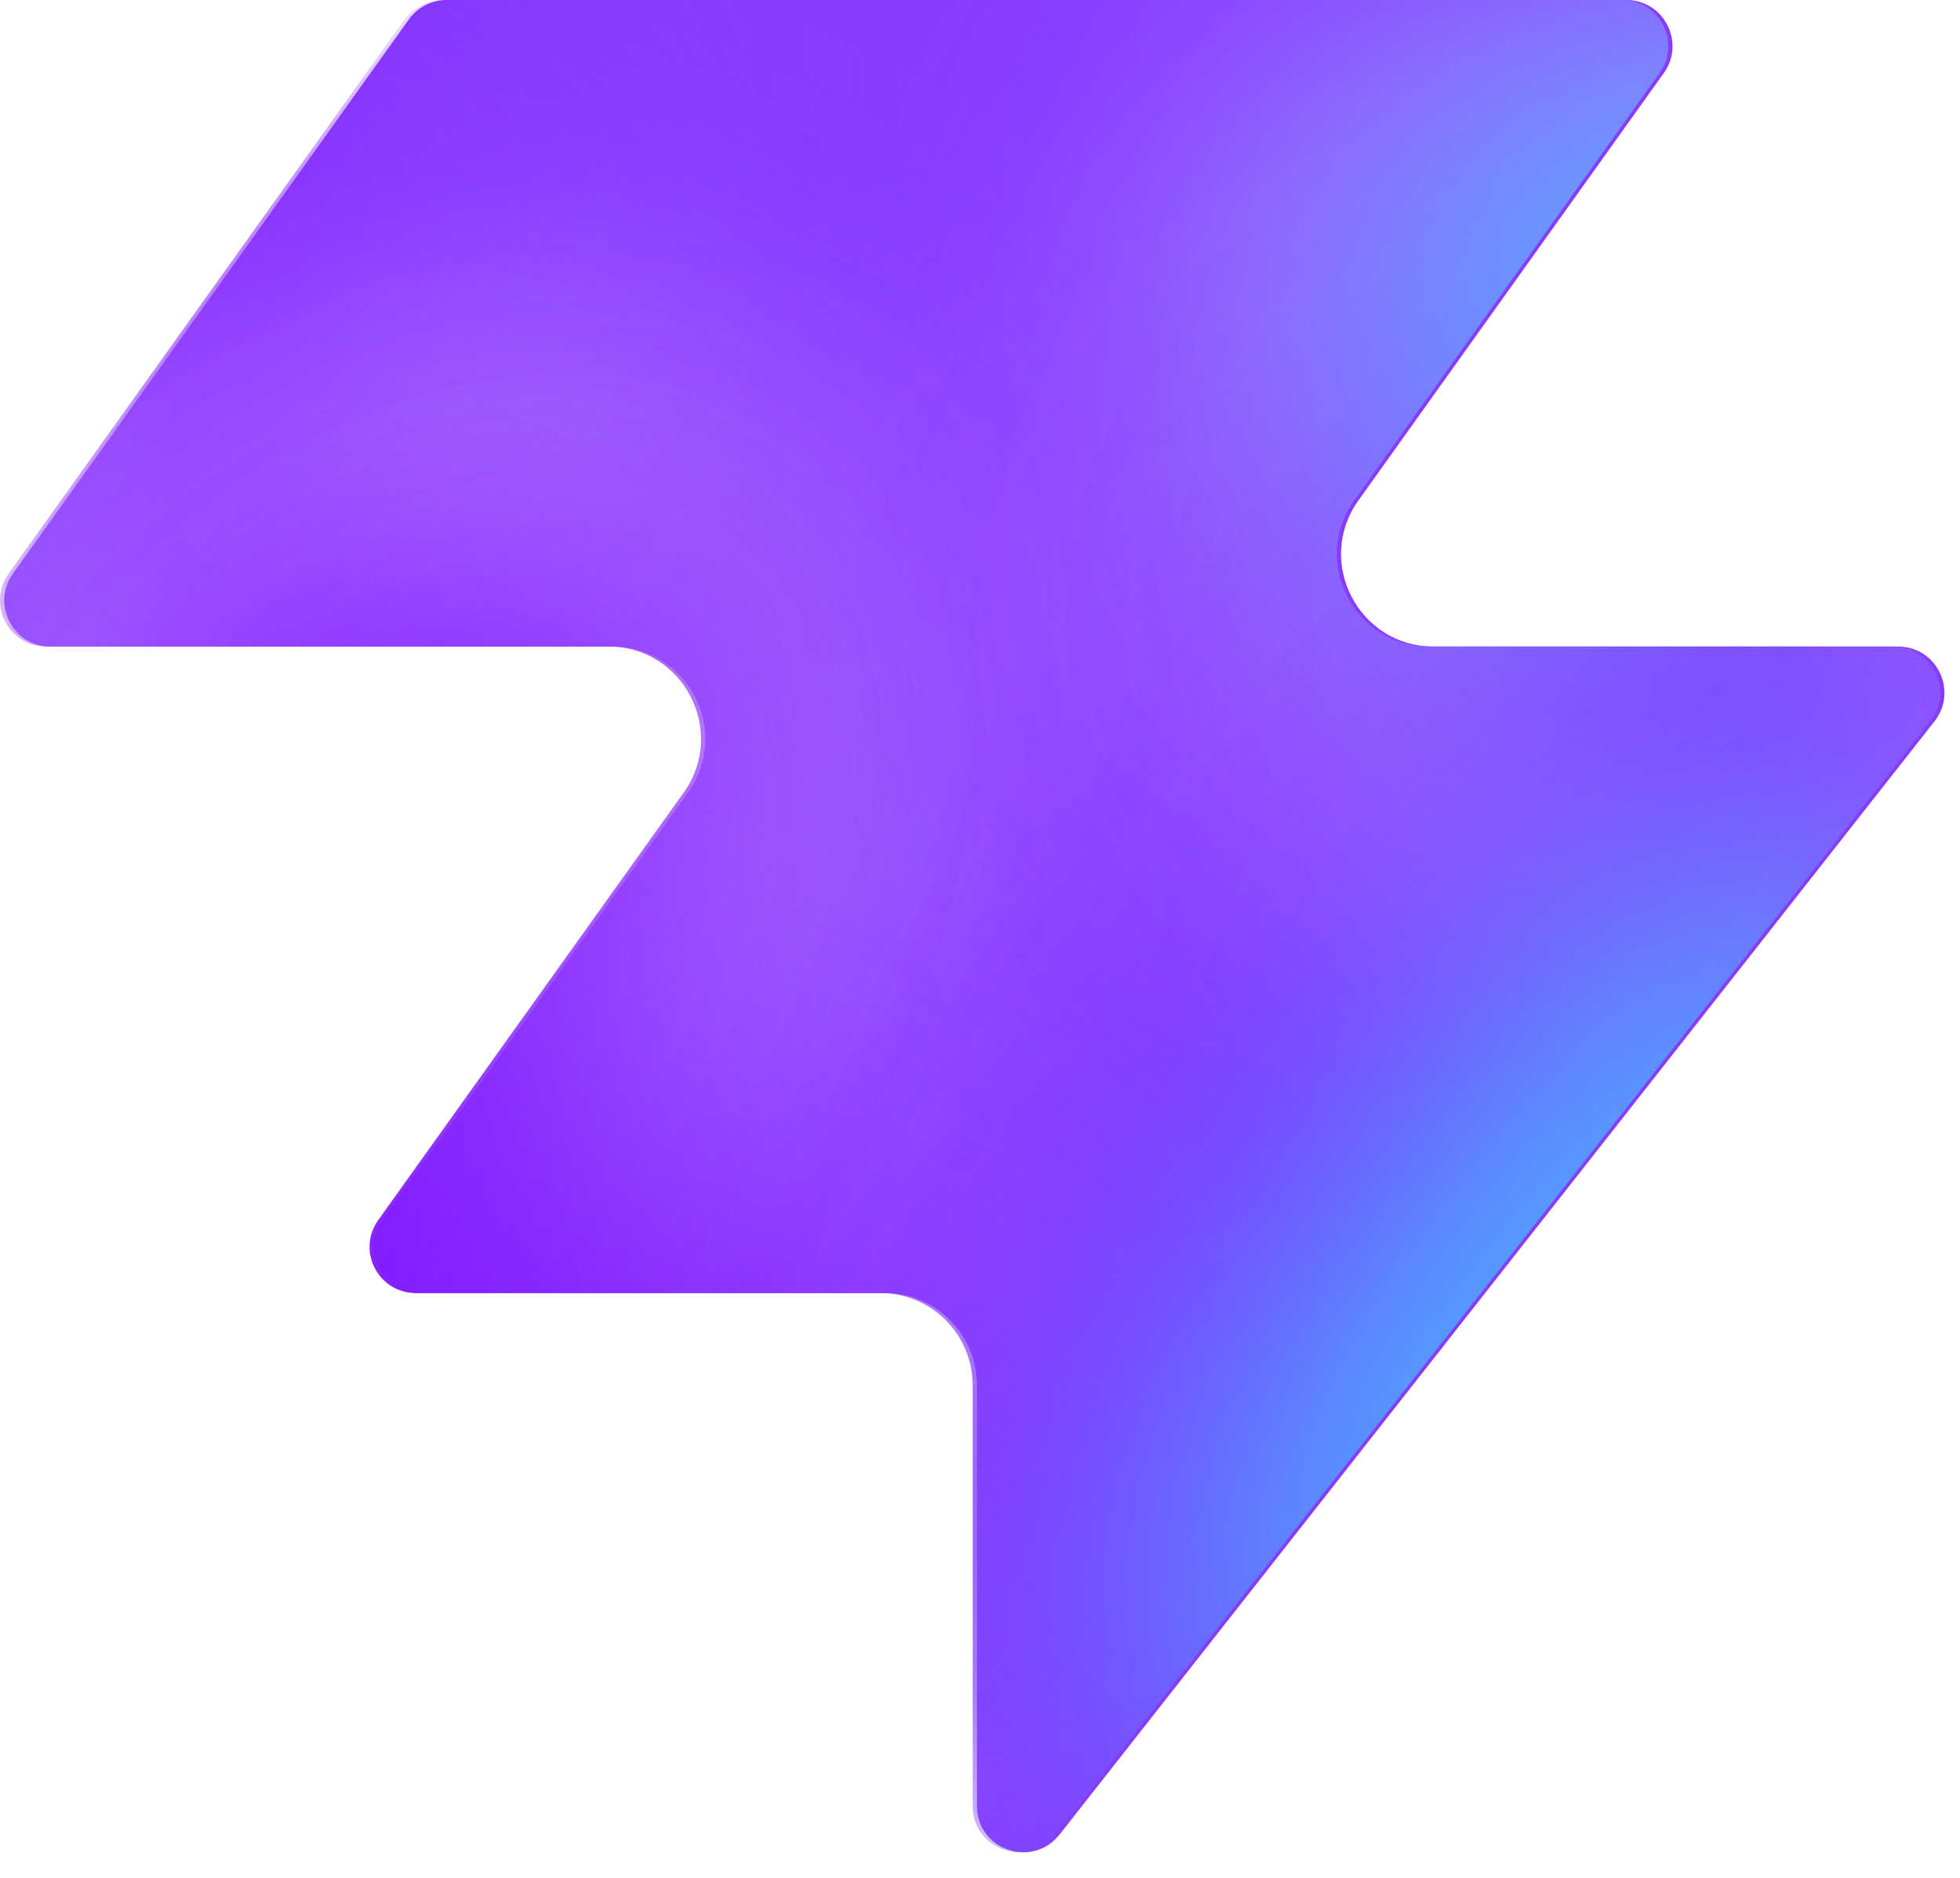
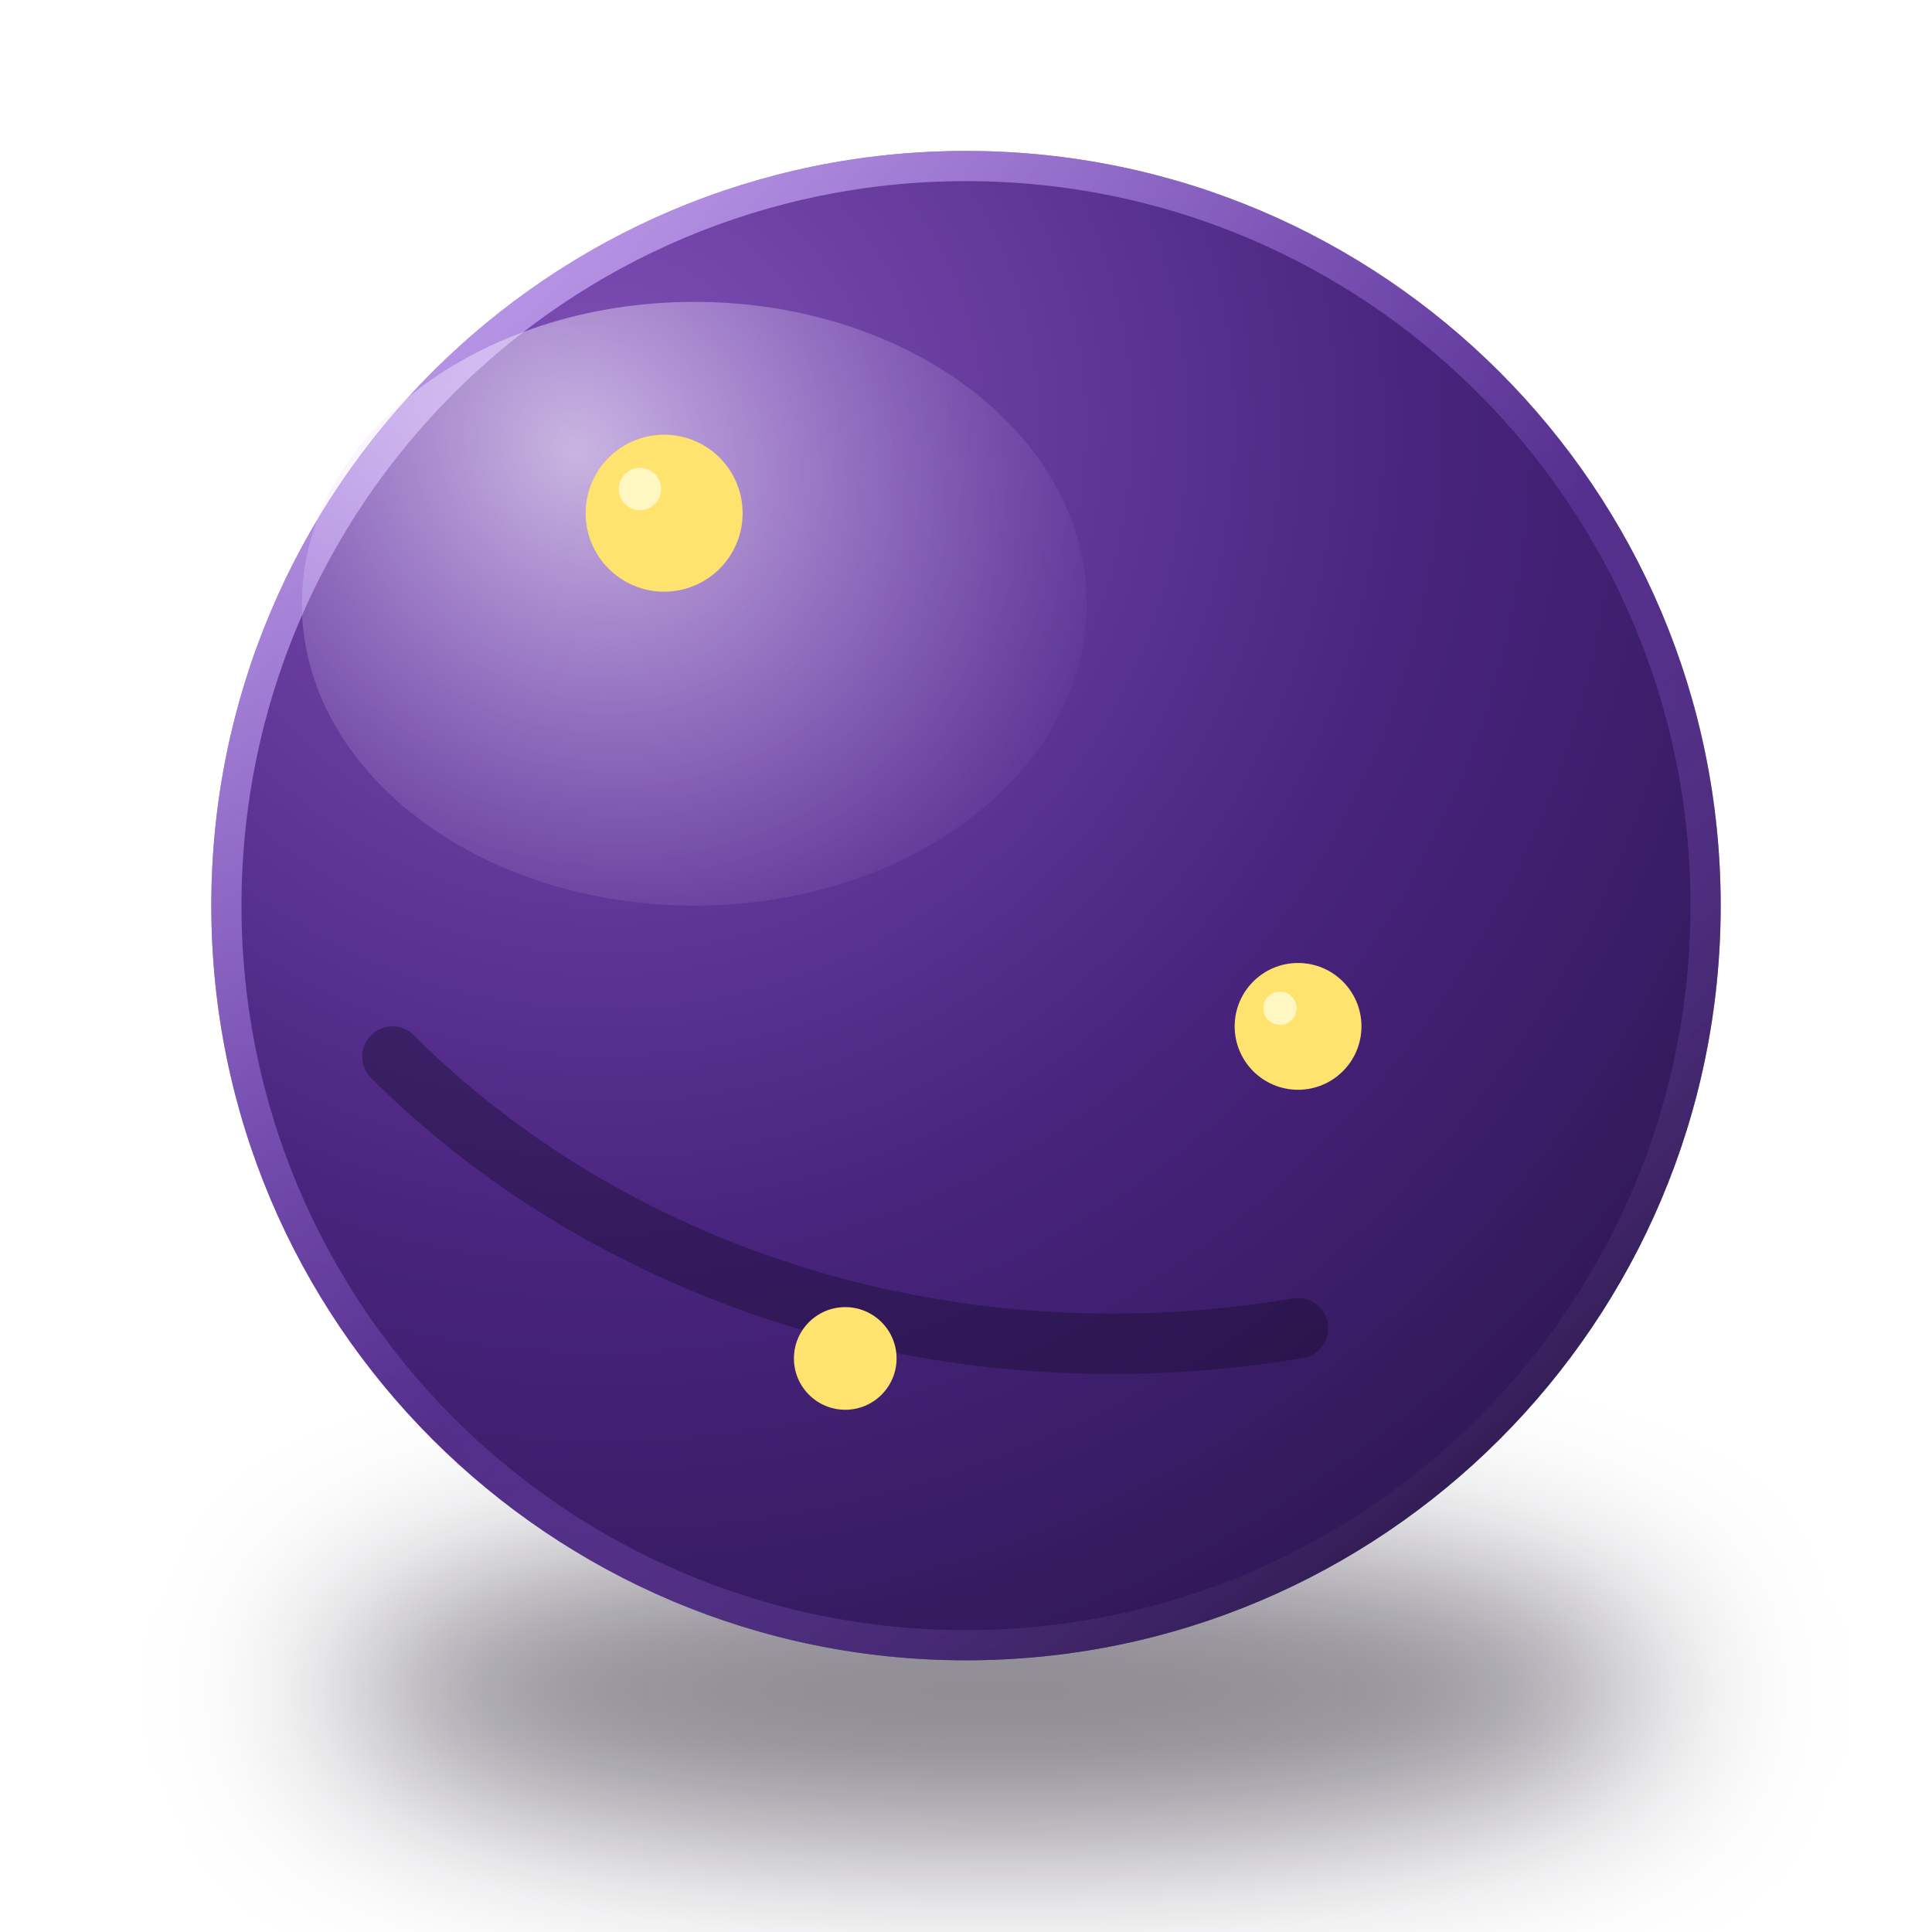
- <svg xmlns="http://www.w3.org/2000/svg" width="48" height="46" fill="none" viewBox="0 0 48 46">
-   <path fill="#863bff" d="M25.946 44.938c-.664.845-2.021.375-2.021-.698V33.937a2.26 2.26 0 0 0-2.262-2.262H10.287c-.92 0-1.456-1.04-.92-1.788l7.48-10.471c1.07-1.497 0-3.578-1.842-3.578H1.237c-.92 0-1.456-1.04-.92-1.788L10.013.474c.214-.297.556-.474.92-.474h28.894c.92 0 1.456 1.04.92 1.788l-7.48 10.471c-1.07 1.498 0 3.579 1.842 3.579h11.377c.943 0 1.473 1.088.89 1.83L25.947 44.94z" style="fill:#863bff;fill:color(display-p3 .525 .23 1);fill-opacity:1" />
-   <mask id="a" width="48" height="46" x="0" y="0" maskUnits="userSpaceOnUse" style="mask-type:alpha">
-     <path fill="#000" d="M25.842 44.938c-.664.844-2.021.375-2.021-.698V33.937a2.26 2.26 0 0 0-2.262-2.262H10.183c-.92 0-1.456-1.04-.92-1.788l7.48-10.471c1.07-1.498 0-3.579-1.842-3.579H1.133c-.92 0-1.456-1.04-.92-1.787L9.91.473c.214-.297.556-.474.92-.474h28.894c.92 0 1.456 1.04.92 1.788l-7.48 10.471c-1.07 1.498 0 3.578 1.842 3.578h11.377c.943 0 1.473 1.088.89 1.832L25.843 44.94z" style="fill:#000;fill-opacity:1" />
-   </mask>
-   <g mask="url(#a)">
-     <g filter="url(#b)">
-       <ellipse cx="5.508" cy="14.704" fill="#ede6ff" rx="5.508" ry="14.704" style="fill:#ede6ff;fill:color(display-p3 .927 .903 1);fill-opacity:1" transform="matrix(.00324 1 1 -.00324 -4.47 31.516)" />
-     </g>
-     <g filter="url(#c)">
-       <ellipse cx="10.399" cy="29.851" fill="#ede6ff" rx="10.399" ry="29.851" style="fill:#ede6ff;fill:color(display-p3 .927 .903 1);fill-opacity:1" transform="matrix(.00324 1 1 -.00324 -39.328 7.883)" />
-     </g>
-     <g filter="url(#d)">
-       <ellipse cx="5.508" cy="30.487" fill="#7e14ff" rx="5.508" ry="30.487" style="fill:#7e14ff;fill:color(display-p3 .492 .077 1);fill-opacity:1" transform="rotate(89.814 -25.913 -14.639)scale(1 -1)" />
-     </g>
-     <g filter="url(#e)">
-       <ellipse cx="5.508" cy="30.599" fill="#7e14ff" rx="5.508" ry="30.599" style="fill:#7e14ff;fill:color(display-p3 .492 .077 1);fill-opacity:1" transform="rotate(89.814 -32.644 -3.334)scale(1 -1)" />
-     </g>
-     <g filter="url(#f)">
-       <ellipse cx="5.508" cy="30.599" fill="#7e14ff" rx="5.508" ry="30.599" style="fill:#7e14ff;fill:color(display-p3 .492 .077 1);fill-opacity:1" transform="matrix(.00324 1 1 -.00324 -34.34 30.47)" />
-     </g>
-     <g filter="url(#g)">
-       <ellipse cx="14.072" cy="22.078" fill="#ede6ff" rx="14.072" ry="22.078" style="fill:#ede6ff;fill:color(display-p3 .927 .903 1);fill-opacity:1" transform="rotate(93.35 24.506 48.493)scale(-1 1)" />
-     </g>
-     <g filter="url(#h)">
-       <ellipse cx="3.47" cy="21.501" fill="#7e14ff" rx="3.47" ry="21.501" style="fill:#7e14ff;fill:color(display-p3 .492 .077 1);fill-opacity:1" transform="rotate(89.009 28.708 47.59)scale(-1 1)" />
-     </g>
-     <g filter="url(#i)">
-       <ellipse cx="3.47" cy="21.501" fill="#7e14ff" rx="3.47" ry="21.501" style="fill:#7e14ff;fill:color(display-p3 .492 .077 1);fill-opacity:1" transform="rotate(89.009 28.708 47.59)scale(-1 1)" />
-     </g>
-     <g filter="url(#j)">
-       <ellipse cx=".387" cy="8.972" fill="#7e14ff" rx="4.407" ry="29.108" style="fill:#7e14ff;fill:color(display-p3 .492 .077 1);fill-opacity:1" transform="rotate(39.51 .387 8.972)" />
-     </g>
-     <g filter="url(#k)">
-       <ellipse cx="47.523" cy="-6.092" fill="#7e14ff" rx="4.407" ry="29.108" style="fill:#7e14ff;fill:color(display-p3 .492 .077 1);fill-opacity:1" transform="rotate(37.892 47.523 -6.092)" />
-     </g>
-     <g filter="url(#l)">
-       <ellipse cx="41.412" cy="6.333" fill="#47bfff" rx="5.971" ry="9.665" style="fill:#47bfff;fill:color(display-p3 .28 .748 1);fill-opacity:1" transform="rotate(37.892 41.412 6.333)" />
-     </g>
-     <g filter="url(#m)">
-       <ellipse cx="-1.879" cy="38.332" fill="#7e14ff" rx="4.407" ry="29.108" style="fill:#7e14ff;fill:color(display-p3 .492 .077 1);fill-opacity:1" transform="rotate(37.892 -1.88 38.332)" />
-     </g>
-     <g filter="url(#n)">
-       <ellipse cx="-1.879" cy="38.332" fill="#7e14ff" rx="4.407" ry="29.108" style="fill:#7e14ff;fill:color(display-p3 .492 .077 1);fill-opacity:1" transform="rotate(37.892 -1.88 38.332)" />
-     </g>
-     <g filter="url(#o)">
-       <ellipse cx="35.651" cy="29.907" fill="#7e14ff" rx="4.407" ry="29.108" style="fill:#7e14ff;fill:color(display-p3 .492 .077 1);fill-opacity:1" transform="rotate(37.892 35.651 29.907)" />
-     </g>
-     <g filter="url(#p)">
-       <ellipse cx="38.418" cy="32.4" fill="#47bfff" rx="5.971" ry="15.297" style="fill:#47bfff;fill:color(display-p3 .28 .748 1);fill-opacity:1" transform="rotate(37.892 38.418 32.4)" />
-     </g>
-   </g>
+ <svg xmlns="http://www.w3.org/2000/svg" viewBox="0 0 64 64" fill="none">
  <defs>
-     <filter id="b" width="60.045" height="41.654" x="-19.77" y="16.149" color-interpolation-filters="sRGB" filterUnits="userSpaceOnUse">
-       <feFlood flood-opacity="0" result="BackgroundImageFix" />
-       <feBlend in="SourceGraphic" in2="BackgroundImageFix" result="shape" />
-       <feGaussianBlur result="effect1_foregroundBlur_2002_17158" stdDeviation="7.659" />
-     </filter>
-     <filter id="c" width="90.34" height="51.437" x="-54.613" y="-7.533" color-interpolation-filters="sRGB" filterUnits="userSpaceOnUse">
-       <feFlood flood-opacity="0" result="BackgroundImageFix" />
-       <feBlend in="SourceGraphic" in2="BackgroundImageFix" result="shape" />
-       <feGaussianBlur result="effect1_foregroundBlur_2002_17158" stdDeviation="7.659" />
-     </filter>
-     <filter id="d" width="79.355" height="29.4" x="-49.64" y="2.03" color-interpolation-filters="sRGB" filterUnits="userSpaceOnUse">
-       <feFlood flood-opacity="0" result="BackgroundImageFix" />
-       <feBlend in="SourceGraphic" in2="BackgroundImageFix" result="shape" />
-       <feGaussianBlur result="effect1_foregroundBlur_2002_17158" stdDeviation="4.596" />
-     </filter>
-     <filter id="e" width="79.579" height="29.4" x="-45.045" y="20.029" color-interpolation-filters="sRGB" filterUnits="userSpaceOnUse">
-       <feFlood flood-opacity="0" result="BackgroundImageFix" />
-       <feBlend in="SourceGraphic" in2="BackgroundImageFix" result="shape" />
-       <feGaussianBlur result="effect1_foregroundBlur_2002_17158" stdDeviation="4.596" />
-     </filter>
-     <filter id="f" width="79.579" height="29.4" x="-43.513" y="21.178" color-interpolation-filters="sRGB" filterUnits="userSpaceOnUse">
-       <feFlood flood-opacity="0" result="BackgroundImageFix" />
-       <feBlend in="SourceGraphic" in2="BackgroundImageFix" result="shape" />
-       <feGaussianBlur result="effect1_foregroundBlur_2002_17158" stdDeviation="4.596" />
-     </filter>
-     <filter id="g" width="74.749" height="58.852" x="15.756" y="-17.901" color-interpolation-filters="sRGB" filterUnits="userSpaceOnUse">
-       <feFlood flood-opacity="0" result="BackgroundImageFix" />
-       <feBlend in="SourceGraphic" in2="BackgroundImageFix" result="shape" />
-       <feGaussianBlur result="effect1_foregroundBlur_2002_17158" stdDeviation="7.659" />
-     </filter>
-     <filter id="h" width="61.377" height="25.362" x="23.548" y="2.284" color-interpolation-filters="sRGB" filterUnits="userSpaceOnUse">
-       <feFlood flood-opacity="0" result="BackgroundImageFix" />
-       <feBlend in="SourceGraphic" in2="BackgroundImageFix" result="shape" />
-       <feGaussianBlur result="effect1_foregroundBlur_2002_17158" stdDeviation="4.596" />
-     </filter>
-     <filter id="i" width="61.377" height="25.362" x="23.548" y="2.284" color-interpolation-filters="sRGB" filterUnits="userSpaceOnUse">
-       <feFlood flood-opacity="0" result="BackgroundImageFix" />
-       <feBlend in="SourceGraphic" in2="BackgroundImageFix" result="shape" />
-       <feGaussianBlur result="effect1_foregroundBlur_2002_17158" stdDeviation="4.596" />
-     </filter>
-     <filter id="j" width="56.045" height="63.649" x="-27.636" y="-22.853" color-interpolation-filters="sRGB" filterUnits="userSpaceOnUse">
-       <feFlood flood-opacity="0" result="BackgroundImageFix" />
-       <feBlend in="SourceGraphic" in2="BackgroundImageFix" result="shape" />
-       <feGaussianBlur result="effect1_foregroundBlur_2002_17158" stdDeviation="4.596" />
-     </filter>
-     <filter id="k" width="54.814" height="64.646" x="20.116" y="-38.415" color-interpolation-filters="sRGB" filterUnits="userSpaceOnUse">
-       <feFlood flood-opacity="0" result="BackgroundImageFix" />
-       <feBlend in="SourceGraphic" in2="BackgroundImageFix" result="shape" />
-       <feGaussianBlur result="effect1_foregroundBlur_2002_17158" stdDeviation="4.596" />
-     </filter>
-     <filter id="l" width="33.541" height="35.313" x="24.641" y="-11.323" color-interpolation-filters="sRGB" filterUnits="userSpaceOnUse">
-       <feFlood flood-opacity="0" result="BackgroundImageFix" />
-       <feBlend in="SourceGraphic" in2="BackgroundImageFix" result="shape" />
-       <feGaussianBlur result="effect1_foregroundBlur_2002_17158" stdDeviation="4.596" />
-     </filter>
-     <filter id="m" width="54.814" height="64.646" x="-29.286" y="6.009" color-interpolation-filters="sRGB" filterUnits="userSpaceOnUse">
-       <feFlood flood-opacity="0" result="BackgroundImageFix" />
-       <feBlend in="SourceGraphic" in2="BackgroundImageFix" result="shape" />
-       <feGaussianBlur result="effect1_foregroundBlur_2002_17158" stdDeviation="4.596" />
-     </filter>
-     <filter id="n" width="54.814" height="64.646" x="-29.286" y="6.009" color-interpolation-filters="sRGB" filterUnits="userSpaceOnUse">
-       <feFlood flood-opacity="0" result="BackgroundImageFix" />
-       <feBlend in="SourceGraphic" in2="BackgroundImageFix" result="shape" />
-       <feGaussianBlur result="effect1_foregroundBlur_2002_17158" stdDeviation="4.596" />
-     </filter>
-     <filter id="o" width="54.814" height="64.646" x="8.244" y="-2.416" color-interpolation-filters="sRGB" filterUnits="userSpaceOnUse">
-       <feFlood flood-opacity="0" result="BackgroundImageFix" />
-       <feBlend in="SourceGraphic" in2="BackgroundImageFix" result="shape" />
-       <feGaussianBlur result="effect1_foregroundBlur_2002_17158" stdDeviation="4.596" />
-     </filter>
-     <filter id="p" width="39.409" height="43.623" x="18.713" y="10.588" color-interpolation-filters="sRGB" filterUnits="userSpaceOnUse">
-       <feFlood flood-opacity="0" result="BackgroundImageFix" />
-       <feBlend in="SourceGraphic" in2="BackgroundImageFix" result="shape" />
-       <feGaussianBlur result="effect1_foregroundBlur_2002_17158" stdDeviation="4.596" />
+     <radialGradient id="ball" cx="0" cy="0" r="1" gradientTransform="matrix(38 42 -42 38 20 14)" gradientUnits="userSpaceOnUse">
+       <stop stop-color="#8050B8" />
+       <stop offset=".48" stop-color="#49247E" />
+       <stop offset="1" stop-color="#20103F" />
+     </radialGradient>
+     <radialGradient id="shine" cx="0" cy="0" r="1" gradientTransform="matrix(15 13 -11 13 19 15)" gradientUnits="userSpaceOnUse">
+       <stop stop-color="#fff" stop-opacity=".58" />
+       <stop offset="1" stop-color="#D8B8FF" stop-opacity="0" />
+     </radialGradient>
+     <linearGradient id="rim" x1="14" x2="51" y1="10" y2="56" gradientUnits="userSpaceOnUse">
+       <stop stop-color="#D8BDFF" stop-opacity=".7" />
+       <stop offset=".5" stop-color="#A46BF4" stop-opacity=".2" />
+       <stop offset="1" stop-color="#120923" stop-opacity=".8" />
+     </linearGradient>
+     <filter id="shadow" width="72" height="72" x="-4" y="-2" color-interpolation-filters="sRGB" filterUnits="userSpaceOnUse">
+       <feGaussianBlur stdDeviation="3" />
    </filter>
  </defs>
+   <ellipse cx="33" cy="56" fill="#10091D" fill-opacity=".5" filter="url(#shadow)" rx="22" ry="5" />
+   <circle cx="32" cy="30" r="25" fill="url(#ball)" />
+   <circle cx="32" cy="30" r="24.5" stroke="url(#rim)" />
+   <ellipse cx="23" cy="20" fill="url(#shine)" rx="13" ry="10" />
+   <path d="M13 35c7 7 18 11 30 9" stroke="#190D31" stroke-linecap="round" stroke-opacity=".42" stroke-width="2" />
+   <circle cx="22" cy="17" r="2.6" fill="#FFE36E" />
+   <circle cx="43" cy="34" r="2.1" fill="#FFE36E" />
+   <circle cx="28" cy="45" r="1.7" fill="#FFE36E" />
+   <circle cx="21.2" cy="16.2" r=".7" fill="#FFF7C2" />
+   <circle cx="42.4" cy="33.4" r=".55" fill="#FFF7C2" />
</svg>
